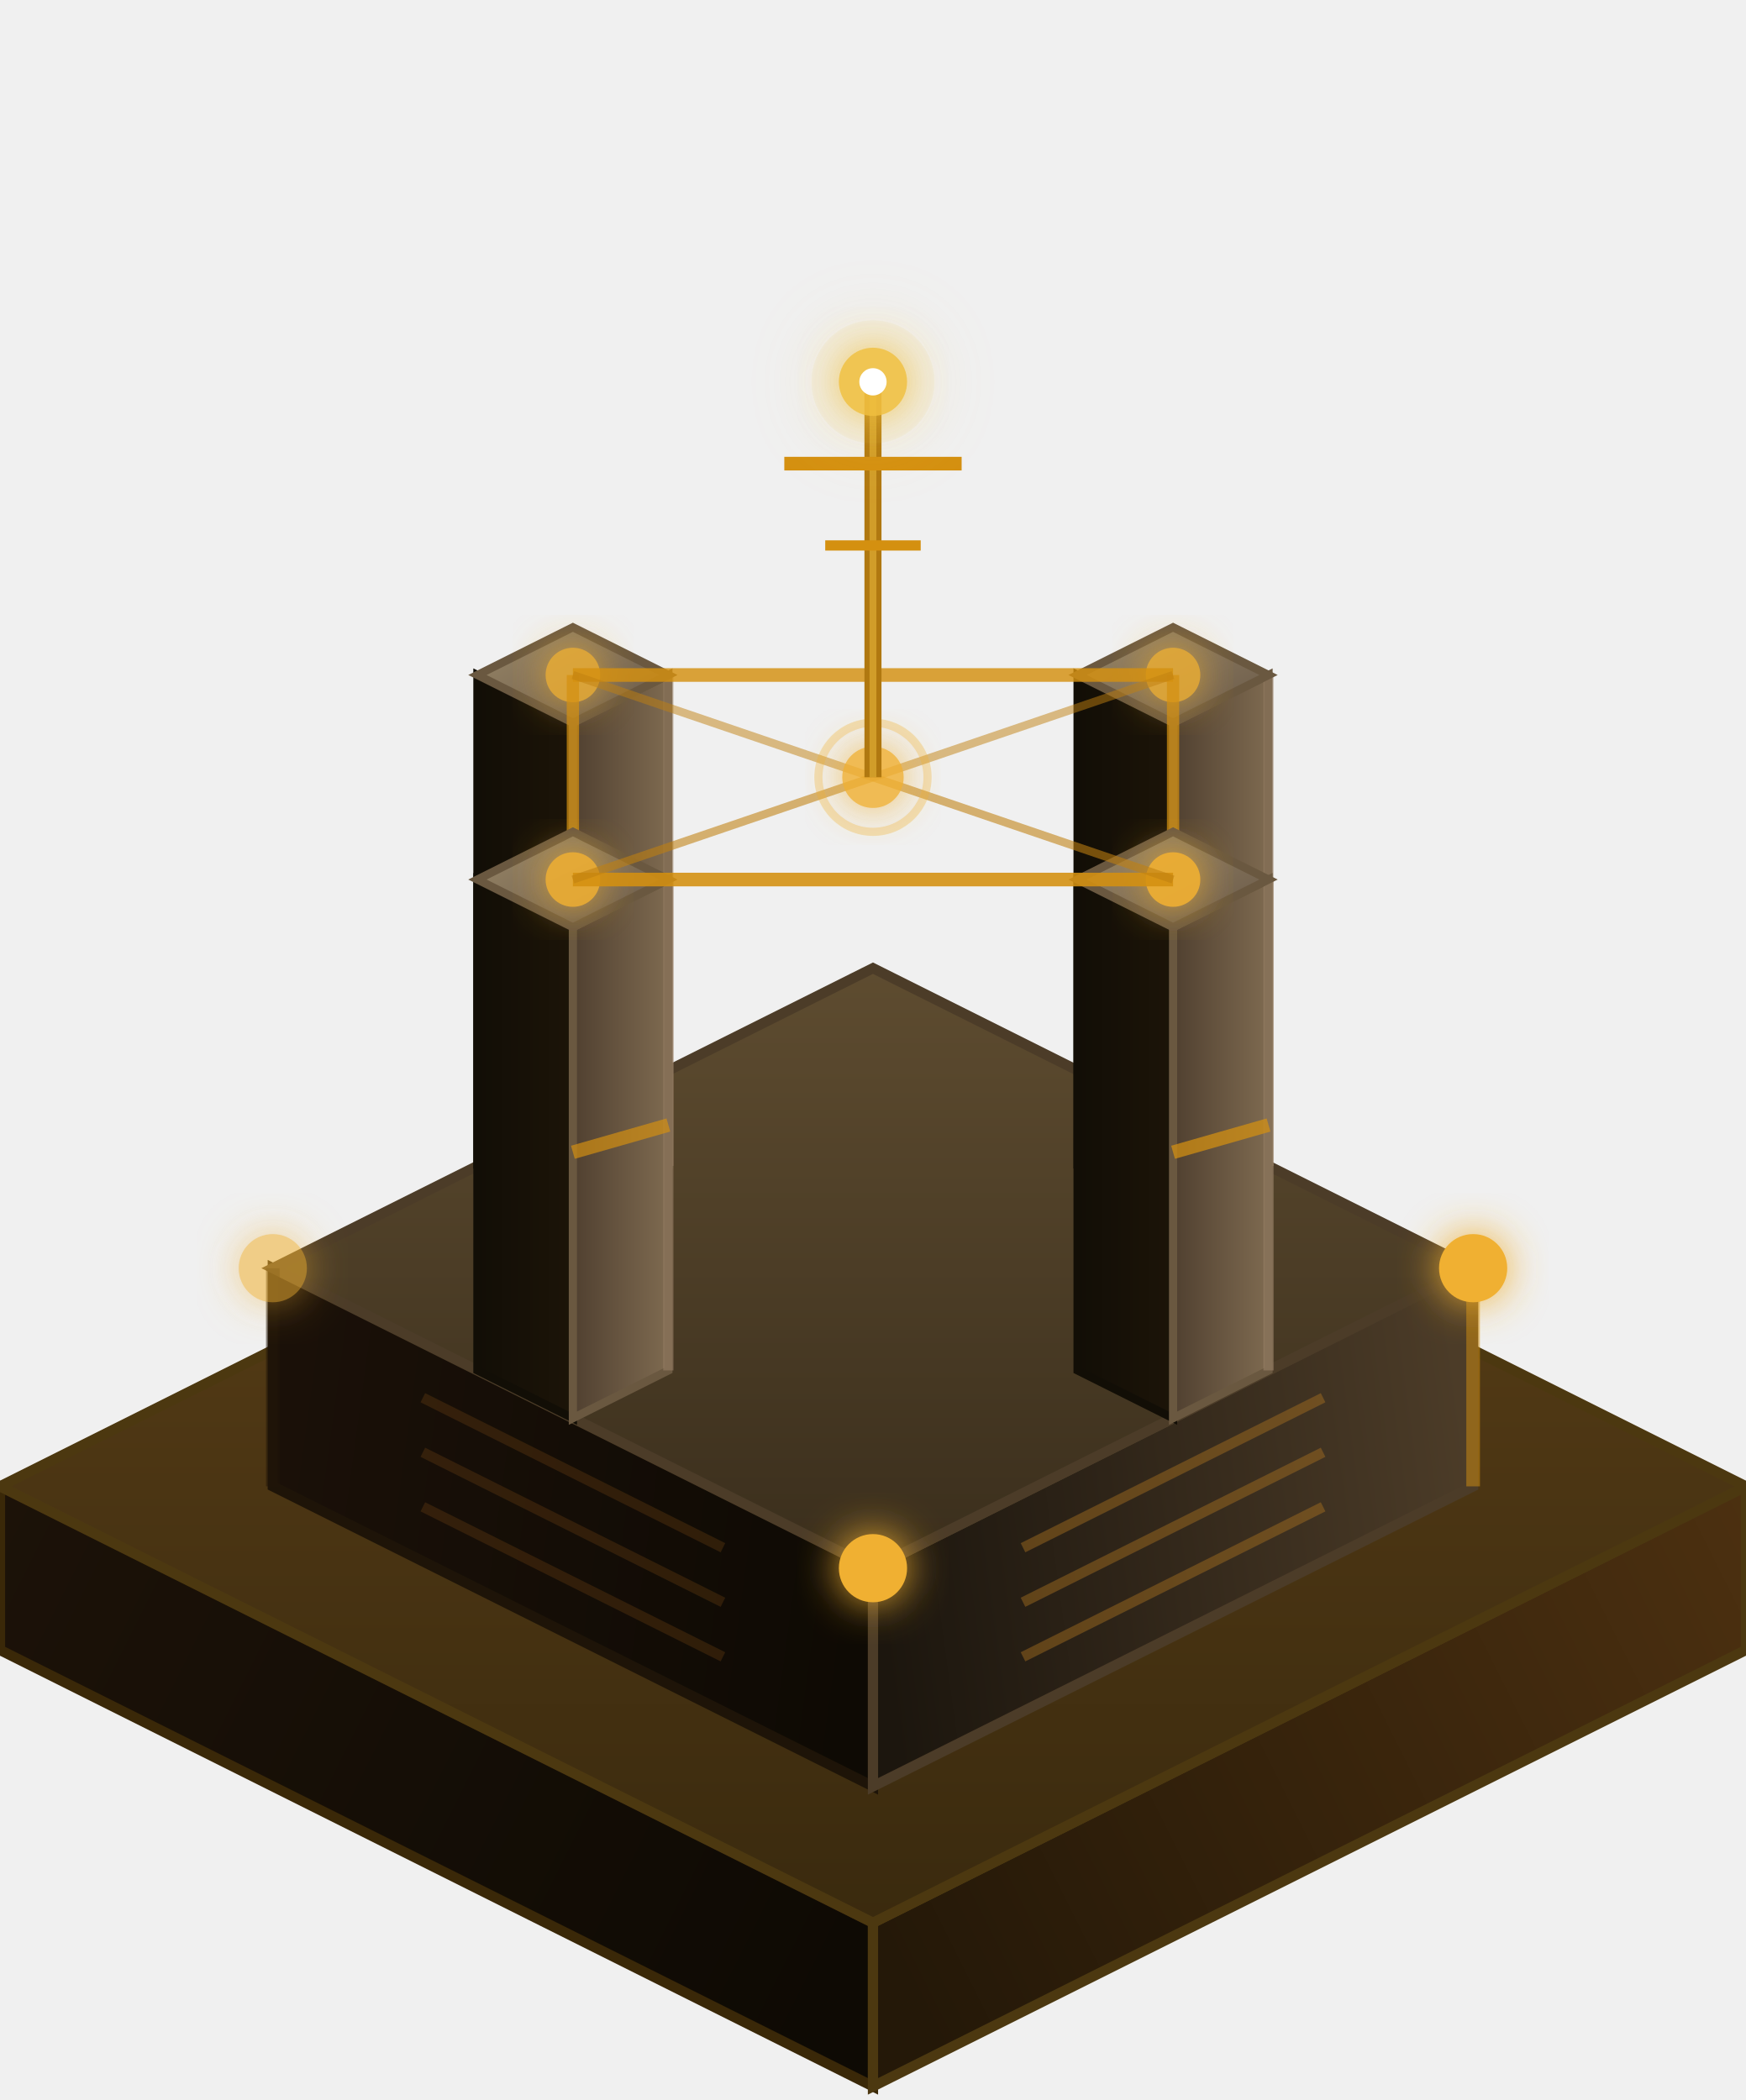
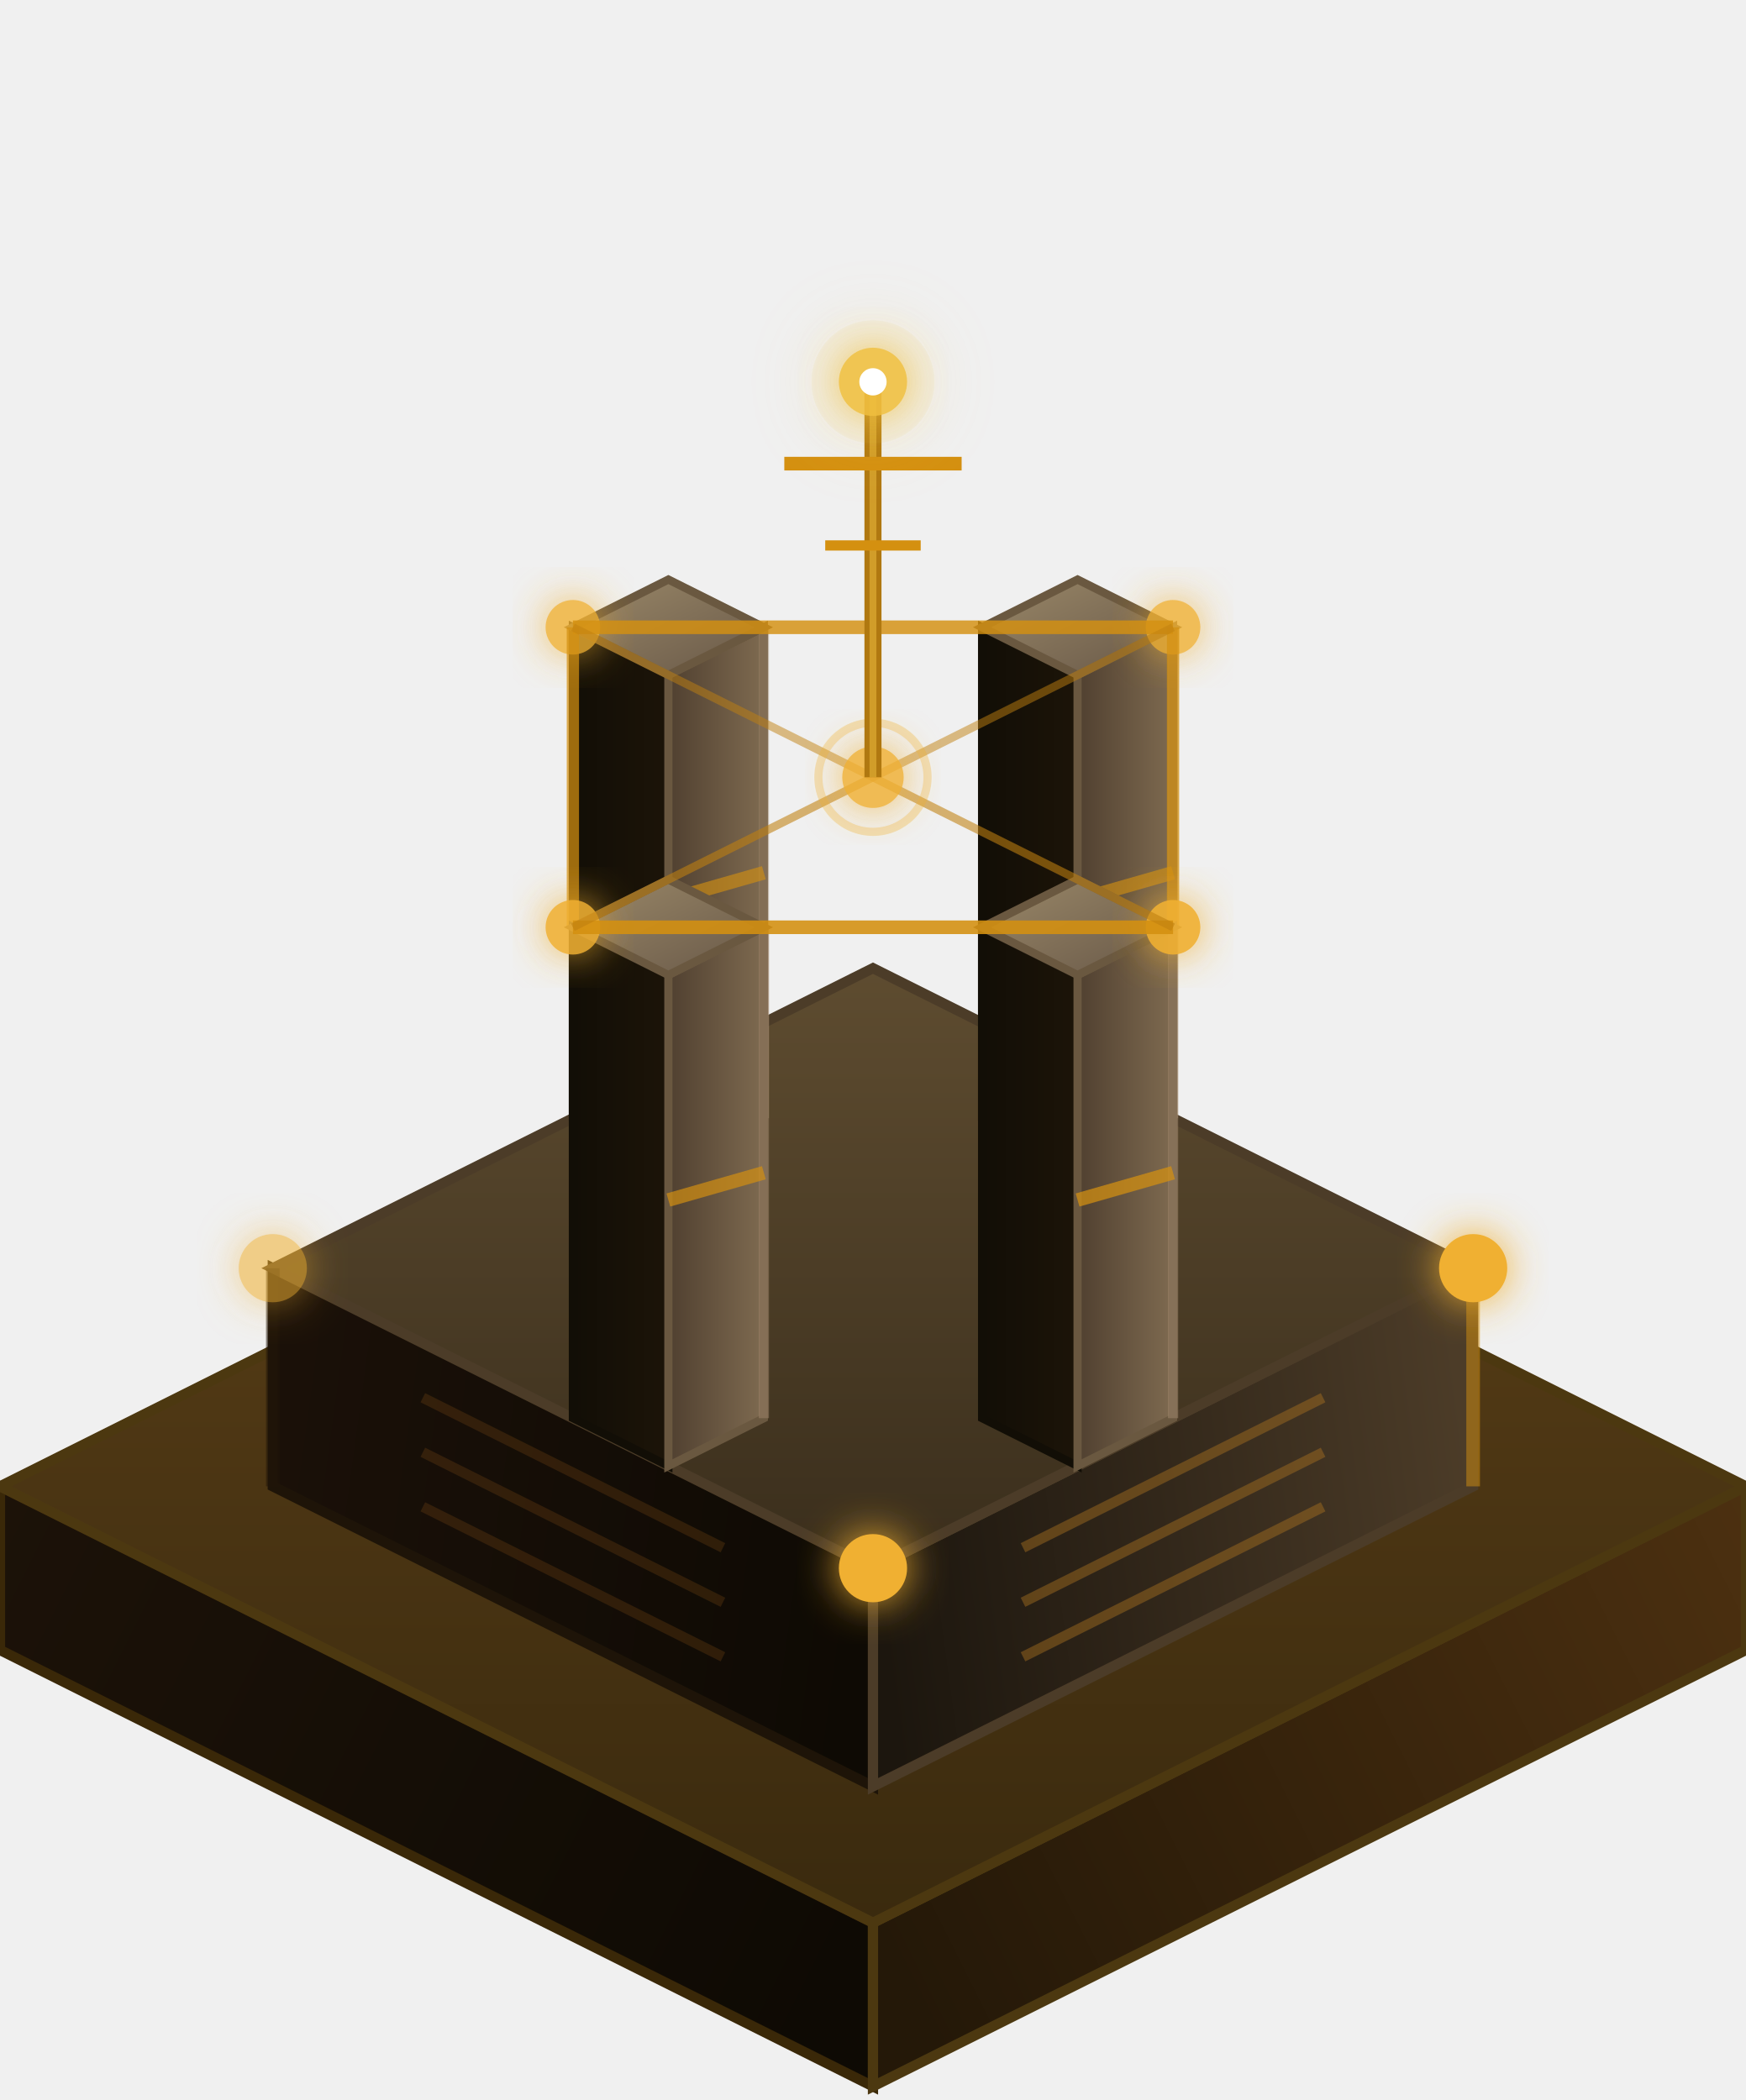
<svg xmlns="http://www.w3.org/2000/svg" viewBox="-128 -178 256 308" width="256" height="308">
  <defs>
    <linearGradient id="fR" gradientUnits="userSpaceOnUse" x1="128" y1="40" x2="0" y2="104">
      <stop offset="0%" stop-color="#4c3010" />
      <stop offset="100%" stop-color="#241808" />
    </linearGradient>
    <linearGradient id="fL" gradientUnits="userSpaceOnUse" x1="-128" y1="40" x2="0" y2="104">
      <stop offset="0%" stop-color="#1c1208" />
      <stop offset="100%" stop-color="#0e0a04" />
    </linearGradient>
    <linearGradient id="fT" gradientUnits="userSpaceOnUse" x1="0" y1="-24" x2="0" y2="104">
      <stop offset="0%" stop-color="#5c4018" />
      <stop offset="100%" stop-color="#3a2a0e" />
    </linearGradient>
    <linearGradient id="bR" gradientUnits="userSpaceOnUse" x1="88" y1="4" x2="0" y2="16">
      <stop offset="0%" stop-color="#4c3c28" />
      <stop offset="60%" stop-color="#2e2418" />
      <stop offset="100%" stop-color="#1c160e" />
    </linearGradient>
    <linearGradient id="bL" gradientUnits="userSpaceOnUse" x1="-88" y1="4" x2="0" y2="16">
      <stop offset="0%" stop-color="#1a1008" />
      <stop offset="100%" stop-color="#0e0a04" />
    </linearGradient>
    <linearGradient id="bT" gradientUnits="userSpaceOnUse" x1="0" y1="-72" x2="0" y2="16">
      <stop offset="0%" stop-color="#5e4c30" />
      <stop offset="100%" stop-color="#3a2e1c" />
    </linearGradient>
    <linearGradient id="cyR" x1="0" y1="0.5" x2="1" y2="0.5">
      <stop offset="0%" stop-color="#504030" />
      <stop offset="100%" stop-color="#7e6a50" />
    </linearGradient>
    <linearGradient id="cyL" x1="0" y1="0.5" x2="1" y2="0.5">
      <stop offset="0%" stop-color="#120e06" />
      <stop offset="100%" stop-color="#1c1408" />
    </linearGradient>
    <linearGradient id="cyTop" x1="0" y1="0" x2="1" y2="1">
      <stop offset="0%" stop-color="#9a8868" />
      <stop offset="100%" stop-color="#685848" />
    </linearGradient>
    <filter id="glow" x="-60%" y="-60%" width="220%" height="220%">
      <feGaussianBlur stdDeviation="3" result="blur" />
      <feMerge>
        <feMergeNode in="blur" />
        <feMergeNode in="SourceGraphic" />
      </feMerge>
    </filter>
    <filter id="softglow" x="-80%" y="-80%" width="260%" height="260%">
      <feGaussianBlur stdDeviation="5" result="blur" />
      <feMerge>
        <feMergeNode in="blur" />
        <feMergeNode in="SourceGraphic" />
      </feMerge>
    </filter>
    <filter id="ringglow" x="-100%" y="-100%" width="300%" height="300%">
      <feGaussianBlur stdDeviation="4" result="blur" />
      <feMerge>
        <feMergeNode in="blur" />
        <feMergeNode in="SourceGraphic" />
      </feMerge>
    </filter>
  </defs>
  <polygon points="-128,64 0,128 0,104 -128,40" fill="url(#fL)" stroke="#3a2808" stroke-width="1.5" />
  <polygon points="128,64 0,128 0,104 128,40" fill="url(#fR)" stroke="#4c3810" stroke-width="1.5" />
  <polygon points="0,-24 128,40 0,104 -128,40" fill="url(#fT)" stroke="#4c3810" stroke-width="1.5" />
  <g transform="translate(0, 36)">
    <polygon points="-88,4 0,48 0,16 -88,-28" fill="url(#bL)" stroke="#1e1408" stroke-width="1.5" />
    <polygon points="88,4 0,48 0,16 88,-28" fill="url(#bR)" stroke="#4c3c28" stroke-width="1.5" />
    <polygon points="0,-72 88,-28 0,16 -88,-28" fill="url(#bT)" stroke="#4c3c28" stroke-width="1.5" />
    <line x1="88" y1="4" x2="88" y2="-28" stroke="#d49010" stroke-width="2" opacity="0.5" />
    <line x1="66" y1="7" x2="22" y2="29" stroke="#a87020" stroke-width="1.5" opacity="0.45" />
    <line x1="66" y1="-1" x2="22" y2="21" stroke="#a87020" stroke-width="1.5" opacity="0.45" />
    <line x1="66" y1="-9" x2="22" y2="13" stroke="#a87020" stroke-width="1.5" opacity="0.45" />
    <line x1="-88" y1="4" x2="-88" y2="-28" stroke="#201408" stroke-width="2" opacity="0.5" />
    <line x1="-66" y1="7" x2="-22" y2="29" stroke="#6a4010" stroke-width="1.5" opacity="0.35" />
    <line x1="-66" y1="-1" x2="-22" y2="21" stroke="#6a4010" stroke-width="1.5" opacity="0.35" />
    <line x1="-66" y1="-9" x2="-22" y2="13" stroke="#6a4010" stroke-width="1.5" opacity="0.35" />
    <circle cx="88" cy="-28" r="5" fill="#f0b030" filter="url(#glow)" />
    <circle cx="-88" cy="-28" r="5" fill="#f0b030" filter="url(#glow)" opacity="0.55" />
    <circle cx="0" cy="16" r="5" fill="#f0b030" filter="url(#glow)" />
-     <polygon points="-58,-43 -44,-36 -44,-108 -58,-115" fill="url(#cyL)" stroke="#120e06" stroke-width="1.2" />
-     <polygon points="-30,-43 -44,-36 -44,-108 -30,-115" fill="url(#cyR)" stroke="#6a5840" stroke-width="1.2" />
-     <line x1="-30" y1="-43" x2="-30" y2="-115" stroke="#9a8268" stroke-width="1.5" opacity="0.5" />
-     <line x1="-30" y1="-79" x2="-44" y2="-75" stroke="#d49010" stroke-width="2" opacity="0.62" />
-     <polygon points="-44,-122 -30,-115 -44,-108 -58,-115" fill="url(#cyTop)" stroke="#6a5840" stroke-width="1.2" />
-     <circle cx="-44" cy="-115" r="4" fill="#f0b030" filter="url(#glow)" opacity="0.8" />
-     <polygon points="30,-43 44,-36 44,-108 30,-115" fill="url(#cyL)" stroke="#120e06" stroke-width="1.2" />
-     <polygon points="58,-43 44,-36 44,-108 58,-115" fill="url(#cyR)" stroke="#6a5840" stroke-width="1.2" />
-     <line x1="58" y1="-43" x2="58" y2="-115" stroke="#9a8268" stroke-width="1.5" opacity="0.5" />
-     <line x1="58" y1="-79" x2="44" y2="-75" stroke="#d49010" stroke-width="2" opacity="0.62" />
-     <polygon points="44,-122 58,-115 44,-108 30,-115" fill="url(#cyTop)" stroke="#6a5840" stroke-width="1.2" />
-     <circle cx="44" cy="-115" r="4" fill="#f0b030" filter="url(#glow)" opacity="0.8" />
-     <line x1="-44" y1="-115" x2="44" y2="-115" stroke="#f0c040" stroke-width="6" opacity="0.15" filter="url(#ringglow)" />
-     <line x1="-44" y1="-115" x2="44" y2="-115" stroke="#d49010" stroke-width="2" opacity="0.82" />
-     <line x1="-44" y1="-115" x2="-44" y2="-85" stroke="#f0c040" stroke-width="5" opacity="0.12" filter="url(#ringglow)" />
-     <line x1="-44" y1="-115" x2="-44" y2="-85" stroke="#d49010" stroke-width="1.8" opacity="0.72" />
-     <line x1="44" y1="-115" x2="44" y2="-85" stroke="#f0c040" stroke-width="5" opacity="0.12" filter="url(#ringglow)" />
-     <line x1="44" y1="-115" x2="44" y2="-85" stroke="#d49010" stroke-width="1.8" opacity="0.72" />
-     <line x1="-44" y1="-115" x2="0" y2="-100" stroke="#c08010" stroke-width="1.2" opacity="0.5" />
-     <line x1="44" y1="-115" x2="0" y2="-100" stroke="#c08010" stroke-width="1.2" opacity="0.5" />
-     <polygon points="-58,-13 -44,-6 -44,-78 -58,-85" fill="url(#cyL)" stroke="#120e06" stroke-width="1.2" />
-     <polygon points="-30,-13 -44,-6 -44,-78 -30,-85" fill="url(#cyR)" stroke="#6a5840" stroke-width="1.2" />
-     <line x1="-30" y1="-13" x2="-30" y2="-85" stroke="#9a8268" stroke-width="1.5" opacity="0.55" />
-     <line x1="-30" y1="-49" x2="-44" y2="-45" stroke="#d49010" stroke-width="2" opacity="0.68" />
-     <polygon points="-44,-92 -30,-85 -44,-78 -58,-85" fill="url(#cyTop)" stroke="#6a5840" stroke-width="1.2" />
-     <circle cx="-44" cy="-85" r="4" fill="#f0b030" filter="url(#glow)" opacity="0.88" />
-     <polygon points="30,-13 44,-6 44,-78 30,-85" fill="url(#cyL)" stroke="#120e06" stroke-width="1.2" />
-     <polygon points="58,-13 44,-6 44,-78 58,-85" fill="url(#cyR)" stroke="#6a5840" stroke-width="1.2" />
-     <line x1="58" y1="-13" x2="58" y2="-85" stroke="#9a8268" stroke-width="1.5" opacity="0.6" />
-     <line x1="58" y1="-49" x2="44" y2="-45" stroke="#d49010" stroke-width="2" opacity="0.72" />
-     <polygon points="44,-92 58,-85 44,-78 30,-85" fill="url(#cyTop)" stroke="#6a5840" stroke-width="1.2" />
-     <circle cx="44" cy="-85" r="4" fill="#f0b030" filter="url(#glow)" opacity="0.92" />
-     <line x1="44" y1="-85" x2="-44" y2="-85" stroke="#f0c040" stroke-width="7" opacity="0.18" filter="url(#ringglow)" />
-     <line x1="44" y1="-85" x2="-44" y2="-85" stroke="#d49010" stroke-width="2" opacity="0.88" />
-     <line x1="-44" y1="-85" x2="0" y2="-100" stroke="#c08010" stroke-width="1.2" opacity="0.58" />
-     <line x1="44" y1="-85" x2="0" y2="-100" stroke="#c08010" stroke-width="1.2" opacity="0.58" />
+     <polygon points="-44,-50 -30,-43 -30,-115 -44,-122" fill="url(#cyL)" stroke="#120e06" stroke-width="1.2" />
+     <polygon points="-16,-50 -30,-43 -30,-115 -16,-122" fill="url(#cyR)" stroke="#6a5840" stroke-width="1.2" />
+     <line x1="-16" y1="-50" x2="-16" y2="-122" stroke="#9a8268" stroke-width="1.5" opacity="0.5" />
+     <line x1="-16" y1="-86" x2="-30" y2="-82" stroke="#d49010" stroke-width="2" opacity="0.62" />
+     <polygon points="-30,-129 -16,-122 -30,-115 -44,-122" fill="url(#cyTop)" stroke="#6a5840" stroke-width="1.2" />
+     <circle cx="-44" cy="-122" r="4" fill="#f0b030" filter="url(#glow)" opacity="0.8" />
+     <polygon points="16,-50 30,-43 30,-115 16,-122" fill="url(#cyL)" stroke="#120e06" stroke-width="1.2" />
+     <polygon points="44,-50 30,-43 30,-115 44,-122" fill="url(#cyR)" stroke="#6a5840" stroke-width="1.2" />
+     <line x1="44" y1="-50" x2="44" y2="-122" stroke="#9a8268" stroke-width="1.5" opacity="0.5" />
+     <line x1="44" y1="-86" x2="30" y2="-82" stroke="#d49010" stroke-width="2" opacity="0.62" />
+     <polygon points="30,-129 44,-122 30,-115 16,-122" fill="url(#cyTop)" stroke="#6a5840" stroke-width="1.2" />
+     <circle cx="44" cy="-122" r="4" fill="#f0b030" filter="url(#glow)" opacity="0.8" />
+     <line x1="-44" y1="-122" x2="44" y2="-122" stroke="#f0c040" stroke-width="6" opacity="0.15" filter="url(#ringglow)" />
+     <line x1="-44" y1="-122" x2="44" y2="-122" stroke="#d49010" stroke-width="2" opacity="0.82" />
+     <line x1="-44" y1="-122" x2="-44" y2="-78" stroke="#f0c040" stroke-width="5" opacity="0.12" filter="url(#ringglow)" />
+     <line x1="-44" y1="-122" x2="-44" y2="-78" stroke="#d49010" stroke-width="1.8" opacity="0.72" />
+     <line x1="44" y1="-122" x2="44" y2="-78" stroke="#f0c040" stroke-width="5" opacity="0.12" filter="url(#ringglow)" />
+     <line x1="44" y1="-122" x2="44" y2="-78" stroke="#d49010" stroke-width="1.8" opacity="0.72" />
+     <line x1="-44" y1="-122" x2="0" y2="-100" stroke="#c08010" stroke-width="1.2" opacity="0.5" />
+     <line x1="44" y1="-122" x2="0" y2="-100" stroke="#c08010" stroke-width="1.2" opacity="0.5" />
+     <polygon points="-44,-6 -30,1 -30,-71 -44,-78" fill="url(#cyL)" stroke="#120e06" stroke-width="1.2" />
+     <polygon points="-16,-6 -30,1 -30,-71 -16,-78" fill="url(#cyR)" stroke="#6a5840" stroke-width="1.2" />
+     <line x1="-16" y1="-6" x2="-16" y2="-78" stroke="#9a8268" stroke-width="1.5" opacity="0.55" />
+     <line x1="-16" y1="-42" x2="-30" y2="-38" stroke="#d49010" stroke-width="2" opacity="0.68" />
+     <polygon points="-30,-85 -16,-78 -30,-71 -44,-78" fill="url(#cyTop)" stroke="#6a5840" stroke-width="1.2" />
+     <circle cx="-44" cy="-78" r="4" fill="#f0b030" filter="url(#glow)" opacity="0.88" />
+     <polygon points="16,-6 30,1 30,-71 16,-78" fill="url(#cyL)" stroke="#120e06" stroke-width="1.2" />
+     <polygon points="44,-6 30,1 30,-71 44,-78" fill="url(#cyR)" stroke="#6a5840" stroke-width="1.2" />
+     <line x1="44" y1="-6" x2="44" y2="-78" stroke="#9a8268" stroke-width="1.5" opacity="0.6" />
+     <line x1="44" y1="-42" x2="30" y2="-38" stroke="#d49010" stroke-width="2" opacity="0.72" />
+     <polygon points="30,-85 44,-78 30,-71 16,-78" fill="url(#cyTop)" stroke="#6a5840" stroke-width="1.2" />
+     <circle cx="44" cy="-78" r="4" fill="#f0b030" filter="url(#glow)" opacity="0.92" />
+     <line x1="44" y1="-78" x2="-44" y2="-78" stroke="#f0c040" stroke-width="7" opacity="0.18" filter="url(#ringglow)" />
+     <line x1="44" y1="-78" x2="-44" y2="-78" stroke="#d49010" stroke-width="2" opacity="0.88" />
+     <line x1="-44" y1="-78" x2="0" y2="-100" stroke="#c08010" stroke-width="1.2" opacity="0.58" />
+     <line x1="44" y1="-78" x2="0" y2="-100" stroke="#c08010" stroke-width="1.2" opacity="0.58" />
    <circle cx="0" cy="-100" r="4.5" fill="#f0b030" opacity="0.82" filter="url(#glow)" />
    <circle cx="0" cy="-100" r="8" fill="none" stroke="#f0b030" stroke-width="1.2" opacity="0.32" />
    <line x1="0" y1="-100" x2="0" y2="-158" stroke="#b07810" stroke-width="2.5" />
    <line x1="0" y1="-100" x2="0" y2="-158" stroke="#f0c040" stroke-width="1" opacity="0.52" />
    <line x1="-13" y1="-146" x2="13" y2="-146" stroke="#d49010" stroke-width="2" />
    <line x1="-7" y1="-134" x2="7" y2="-134" stroke="#d49010" stroke-width="1.5" />
    <circle cx="0" cy="-158" r="9" fill="#f0c040" opacity="0.12" filter="url(#softglow)" />
    <circle cx="0" cy="-158" r="5" fill="#f0c040" opacity="0.88" filter="url(#glow)" />
    <circle cx="0" cy="-158" r="2" fill="#ffffff" />
  </g>
</svg>
